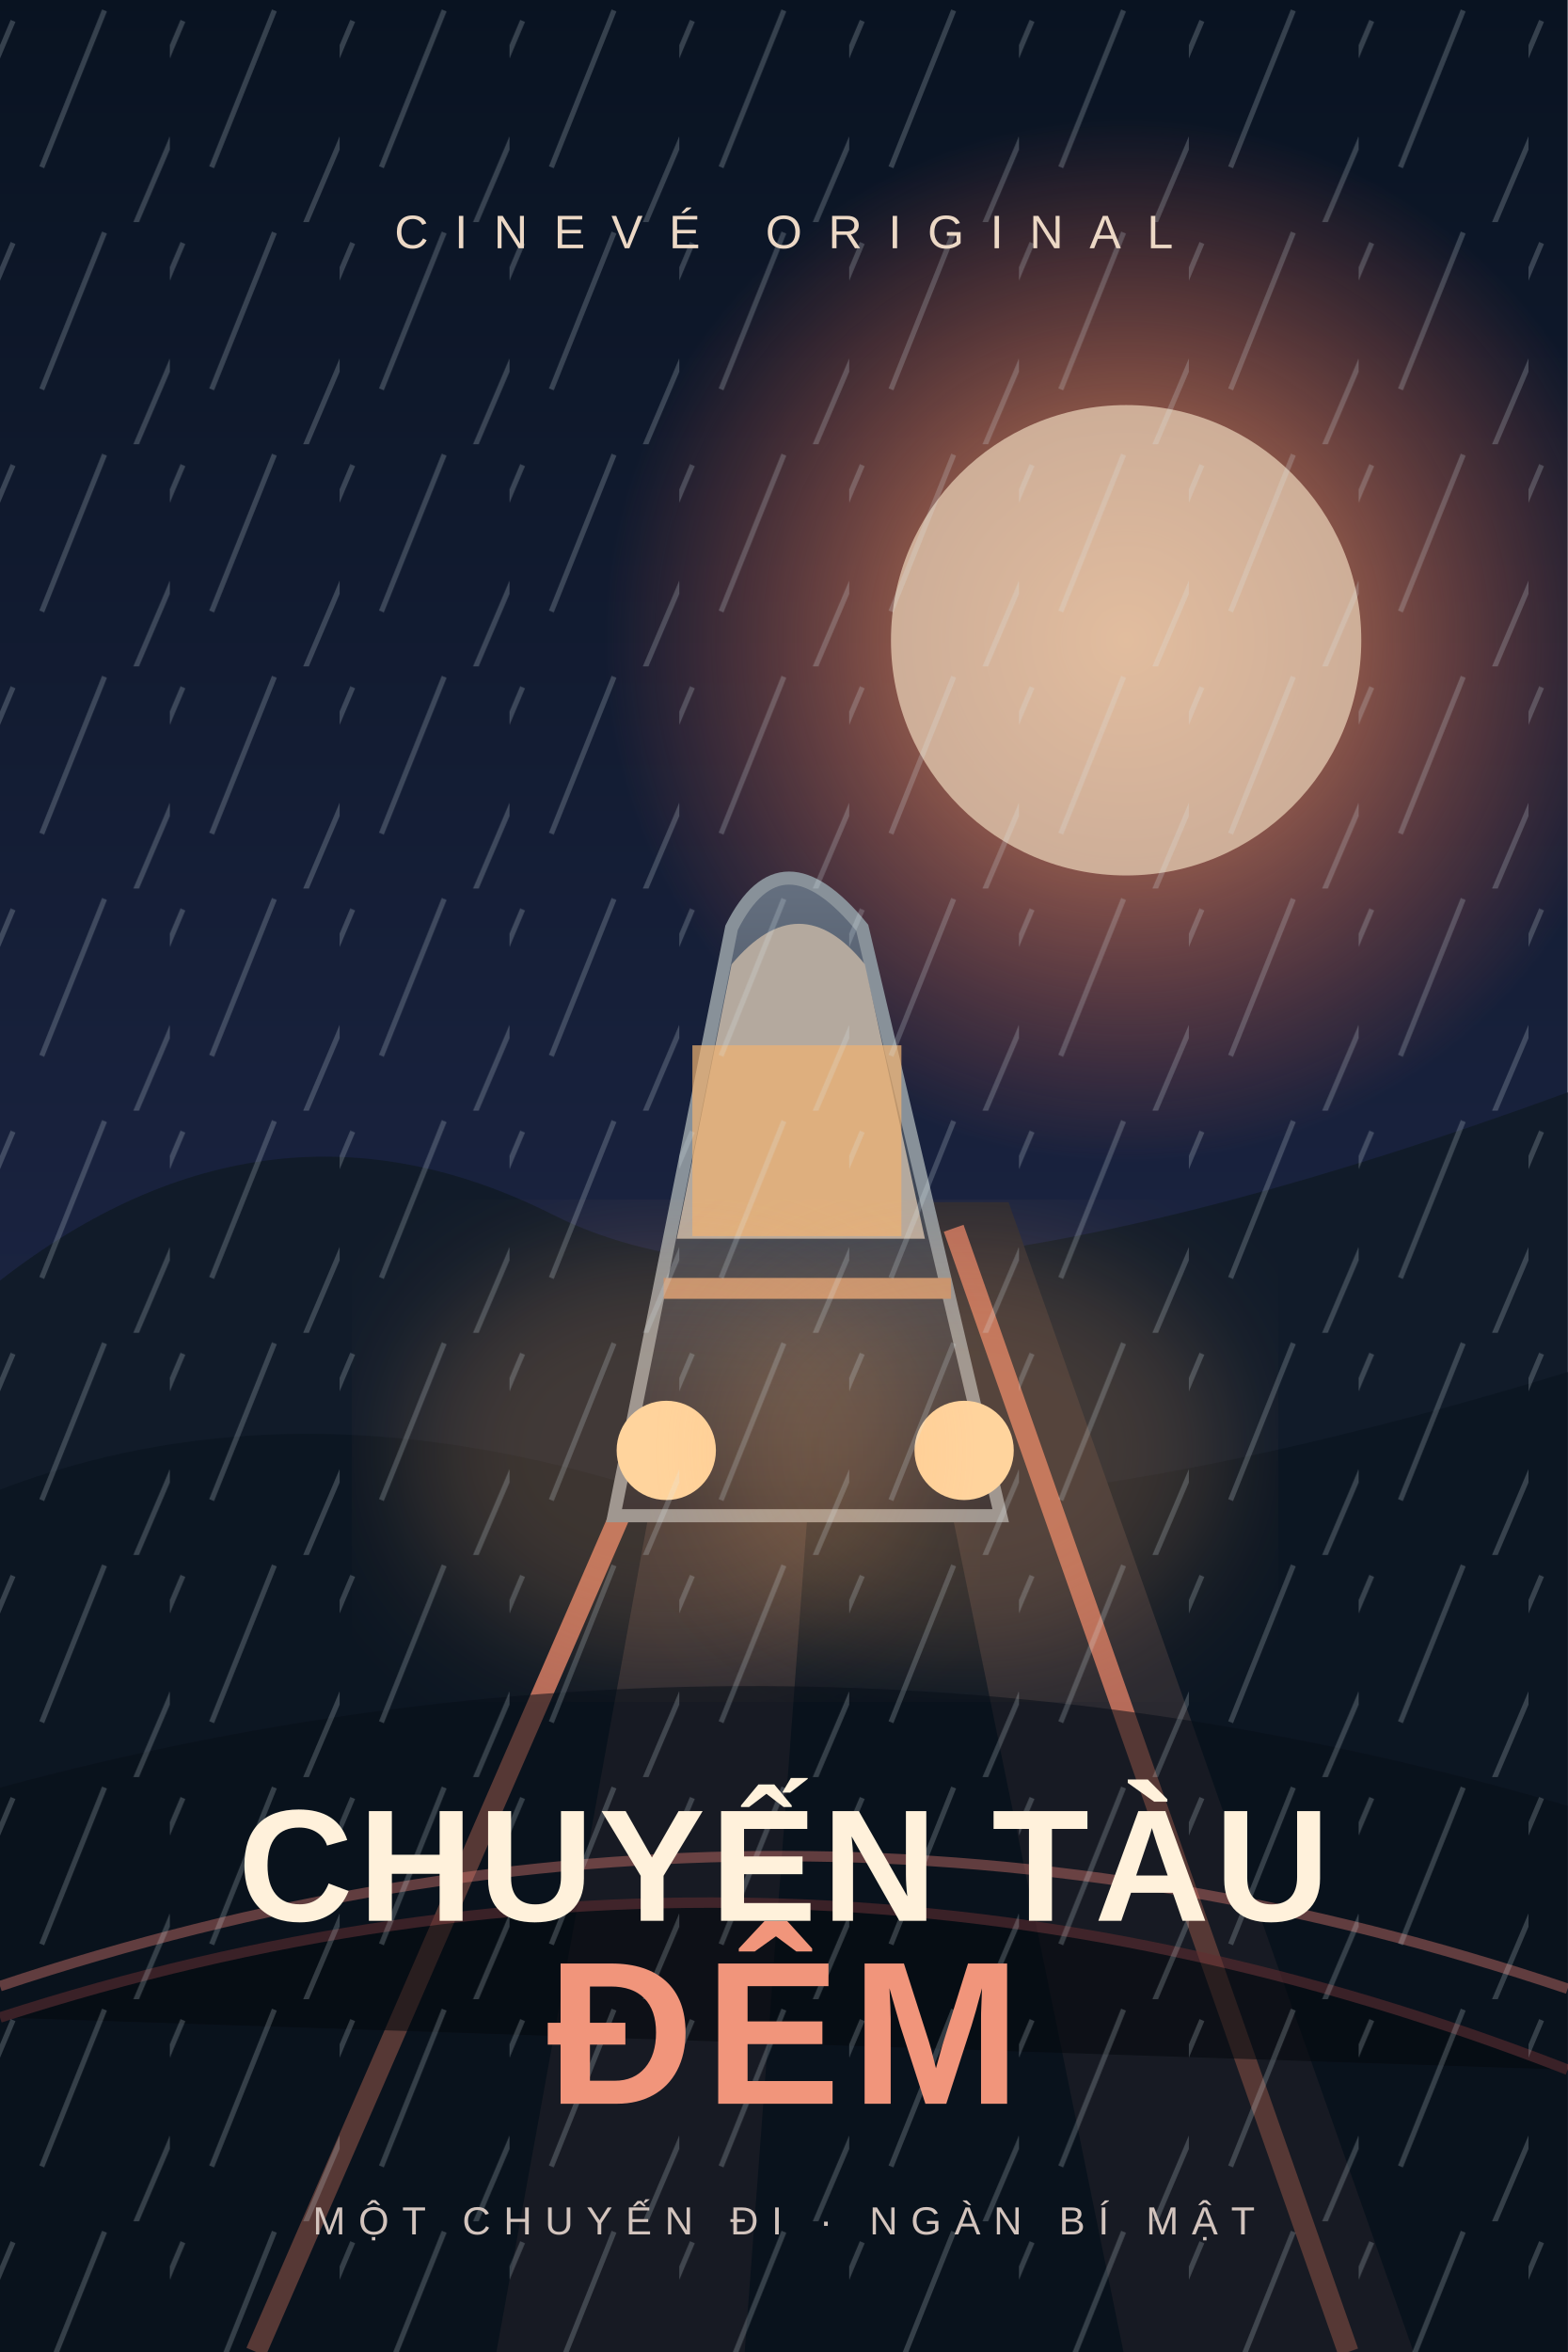
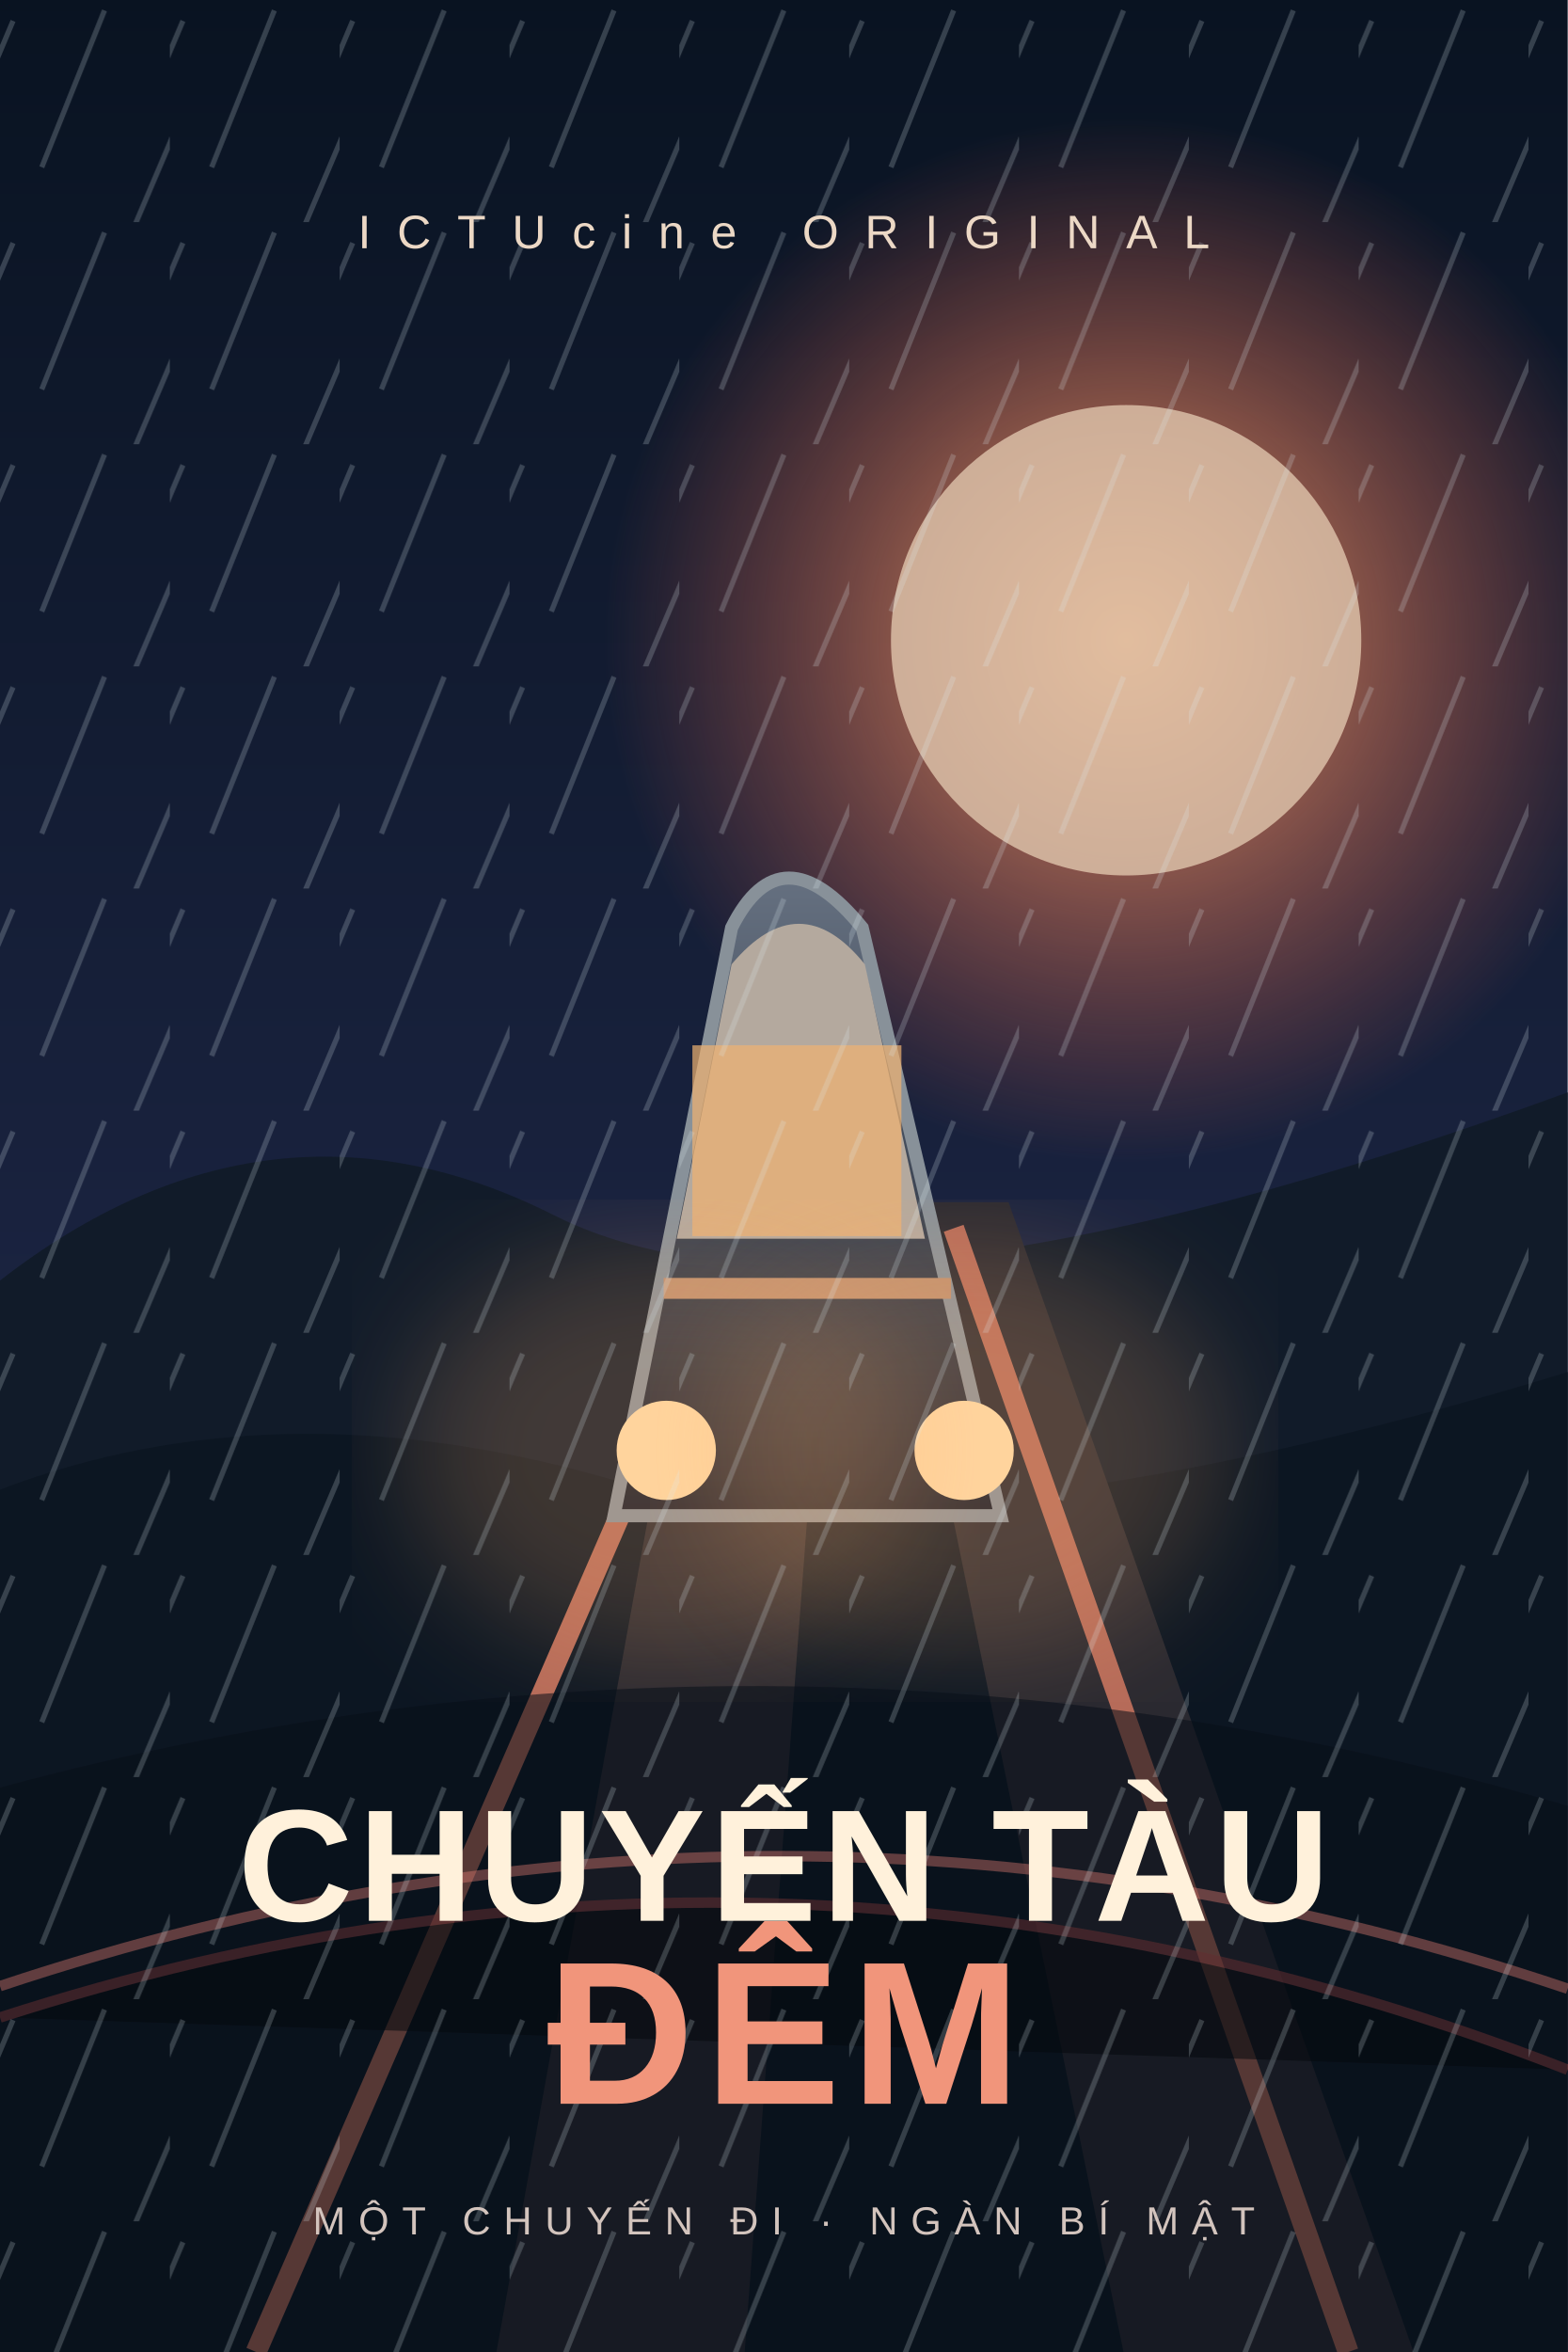
<svg xmlns="http://www.w3.org/2000/svg" viewBox="0 0 600 900" role="img" aria-label="Minh họa Chuyến Tàu Đêm">
  <defs>
    <linearGradient id="sky" x2="0" y2="1">
      <stop stop-color="#091321" />
      <stop offset=".55" stop-color="#1a2340" />
      <stop offset="1" stop-color="#501b2b" />
    </linearGradient>
    <linearGradient id="train" x2="0" y2="1">
      <stop stop-color="#657080" />
      <stop offset="1" stop-color="#151b28" />
    </linearGradient>
    <radialGradient id="glow">
      <stop stop-color="#f5a269" stop-opacity=".95" />
      <stop offset="1" stop-color="#e45f4e" stop-opacity="0" />
    </radialGradient>
    <filter id="blur">
      <feGaussianBlur stdDeviation="22" />
    </filter>
    <pattern id="rain" width="65" height="85" patternUnits="userSpaceOnUse">
      <path d="M5 8l-19 45M40 4L16 64M67 50L50 90" stroke="#dce9f0" stroke-opacity=".21" stroke-width="2" />
    </pattern>
  </defs>
  <rect width="600" height="900" fill="url(#sky)" />
  <circle cx="431" cy="245" r="200" fill="url(#glow)" />
  <circle cx="431" cy="245" r="90" fill="#e0c5ad" opacity=".8" />
  <path d="M0 490Q103 410 212 465T600 418V900H0Z" fill="#111b29" />
  <path d="M0 570Q105 530 230 565T600 525V900H0Z" fill="#0c1622" />
  <path d="M190 900L270 460h48l-33 440M430 900L340 460h46l155 440" fill="#2a2930" />
  <path d="M98 900L285 470M516 900L365 470" stroke="#b66b59" stroke-width="8" />
  <path d="M0 772Q300 675 600 792" stroke="#d0524c" stroke-width="4" opacity=".55" />
  <path d="M235 580L280 355Q299 317 330 355L383 580Z" fill="url(#train)" stroke="#889199" stroke-width="5" />
  <path d="M280 369Q306 338 331 369l23 105h-95Z" fill="#b4a99e" />
  <rect x="265" y="400" width="80" height="73" fill="#f0b271" opacity=".7" />
  <path d="M254 493h110" stroke="#c0906f" stroke-width="8" />
  <circle cx="255" cy="555" r="19" fill="#ffdda9" />
  <circle cx="369" cy="555" r="19" fill="#ffdda9" />
  <ellipse cx="255" cy="555" rx="100" ry="80" fill="#ffb16e" opacity=".2" filter="url(#blur)" />
  <ellipse cx="369" cy="555" rx="100" ry="80" fill="#ffb16e" opacity=".2" filter="url(#blur)" />
  <path d="M0 684Q300 603 600 691V900H0Z" fill="#080e18" opacity=".55" />
  <path d="M0 760Q300 660 600 761" fill="none" stroke="#e57d72" stroke-width="4" opacity=".4" />
  <rect width="600" height="900" fill="url(#rain)" />
-   <text x="300" y="95" text-anchor="middle" fill="#ecd8c5" font-family="Arial,sans-serif" font-size="18" letter-spacing="10">CINEVÉ ORIGINAL</text>
+   <text x="300" y="95" text-anchor="middle" fill="#ecd8c5" font-family="Arial,sans-serif" font-size="18" letter-spacing="10">ICTUcine ORIGINAL</text>
  <text x="300" y="735" text-anchor="middle" fill="#fff1db" font-family="Arial,sans-serif" font-size="61" font-weight="900" letter-spacing="2">CHUYẾN TÀU</text>
  <text x="300" y="805" text-anchor="middle" fill="#f1957b" font-family="Arial,sans-serif" font-size="78" font-weight="900" letter-spacing="4">ĐÊM</text>
  <text x="300" y="855" text-anchor="middle" fill="#d3c4bd" font-family="Arial,sans-serif" font-size="15" letter-spacing="5">MỘT CHUYẾN ĐI · NGÀN BÍ MẬT</text>
</svg>
